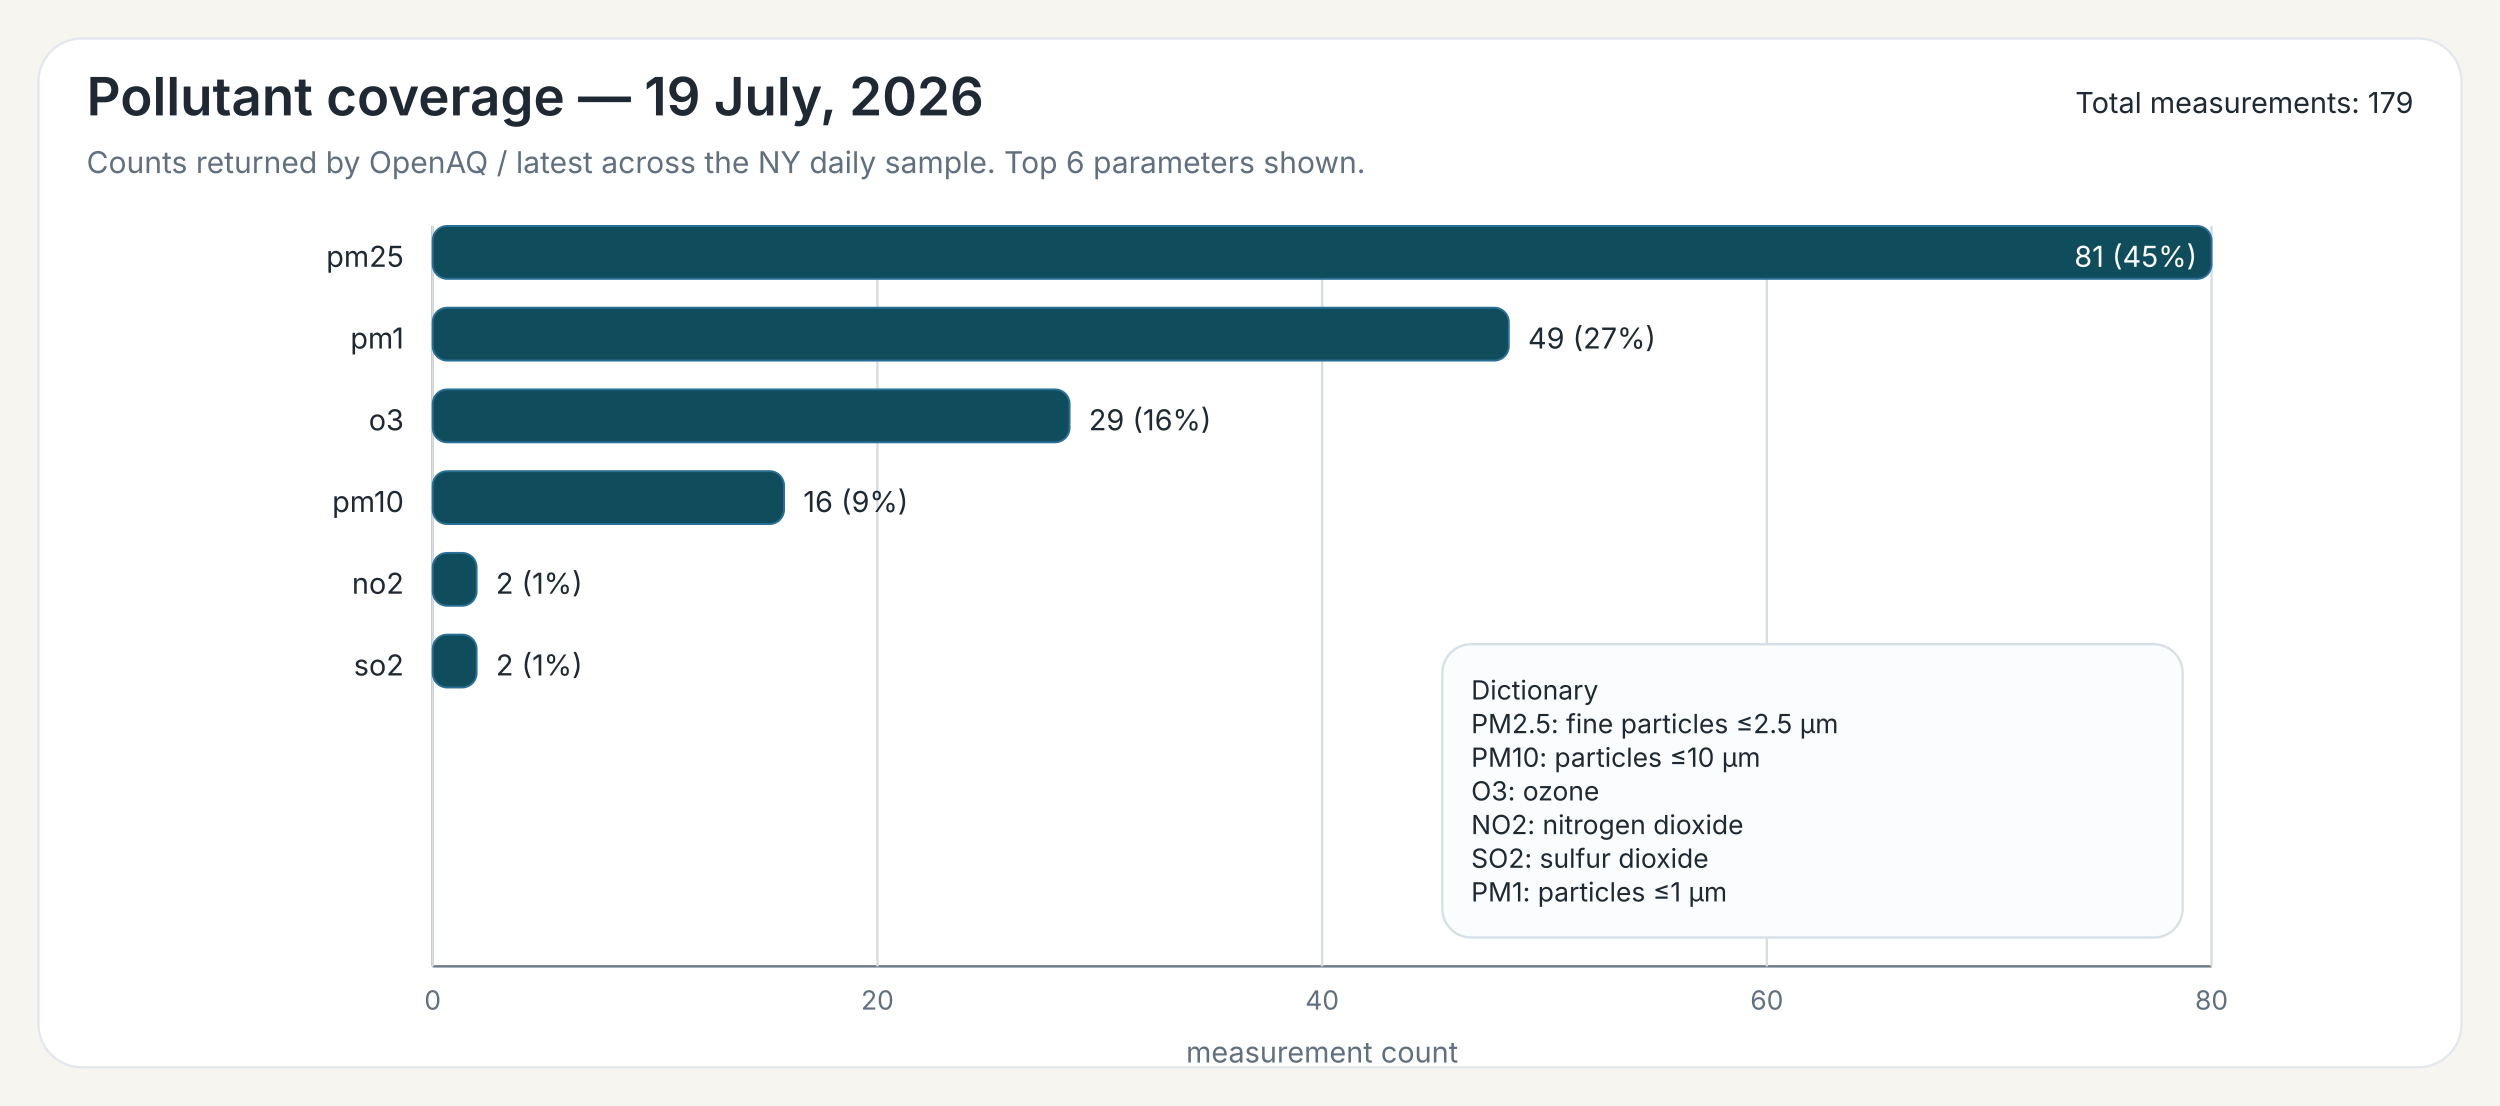
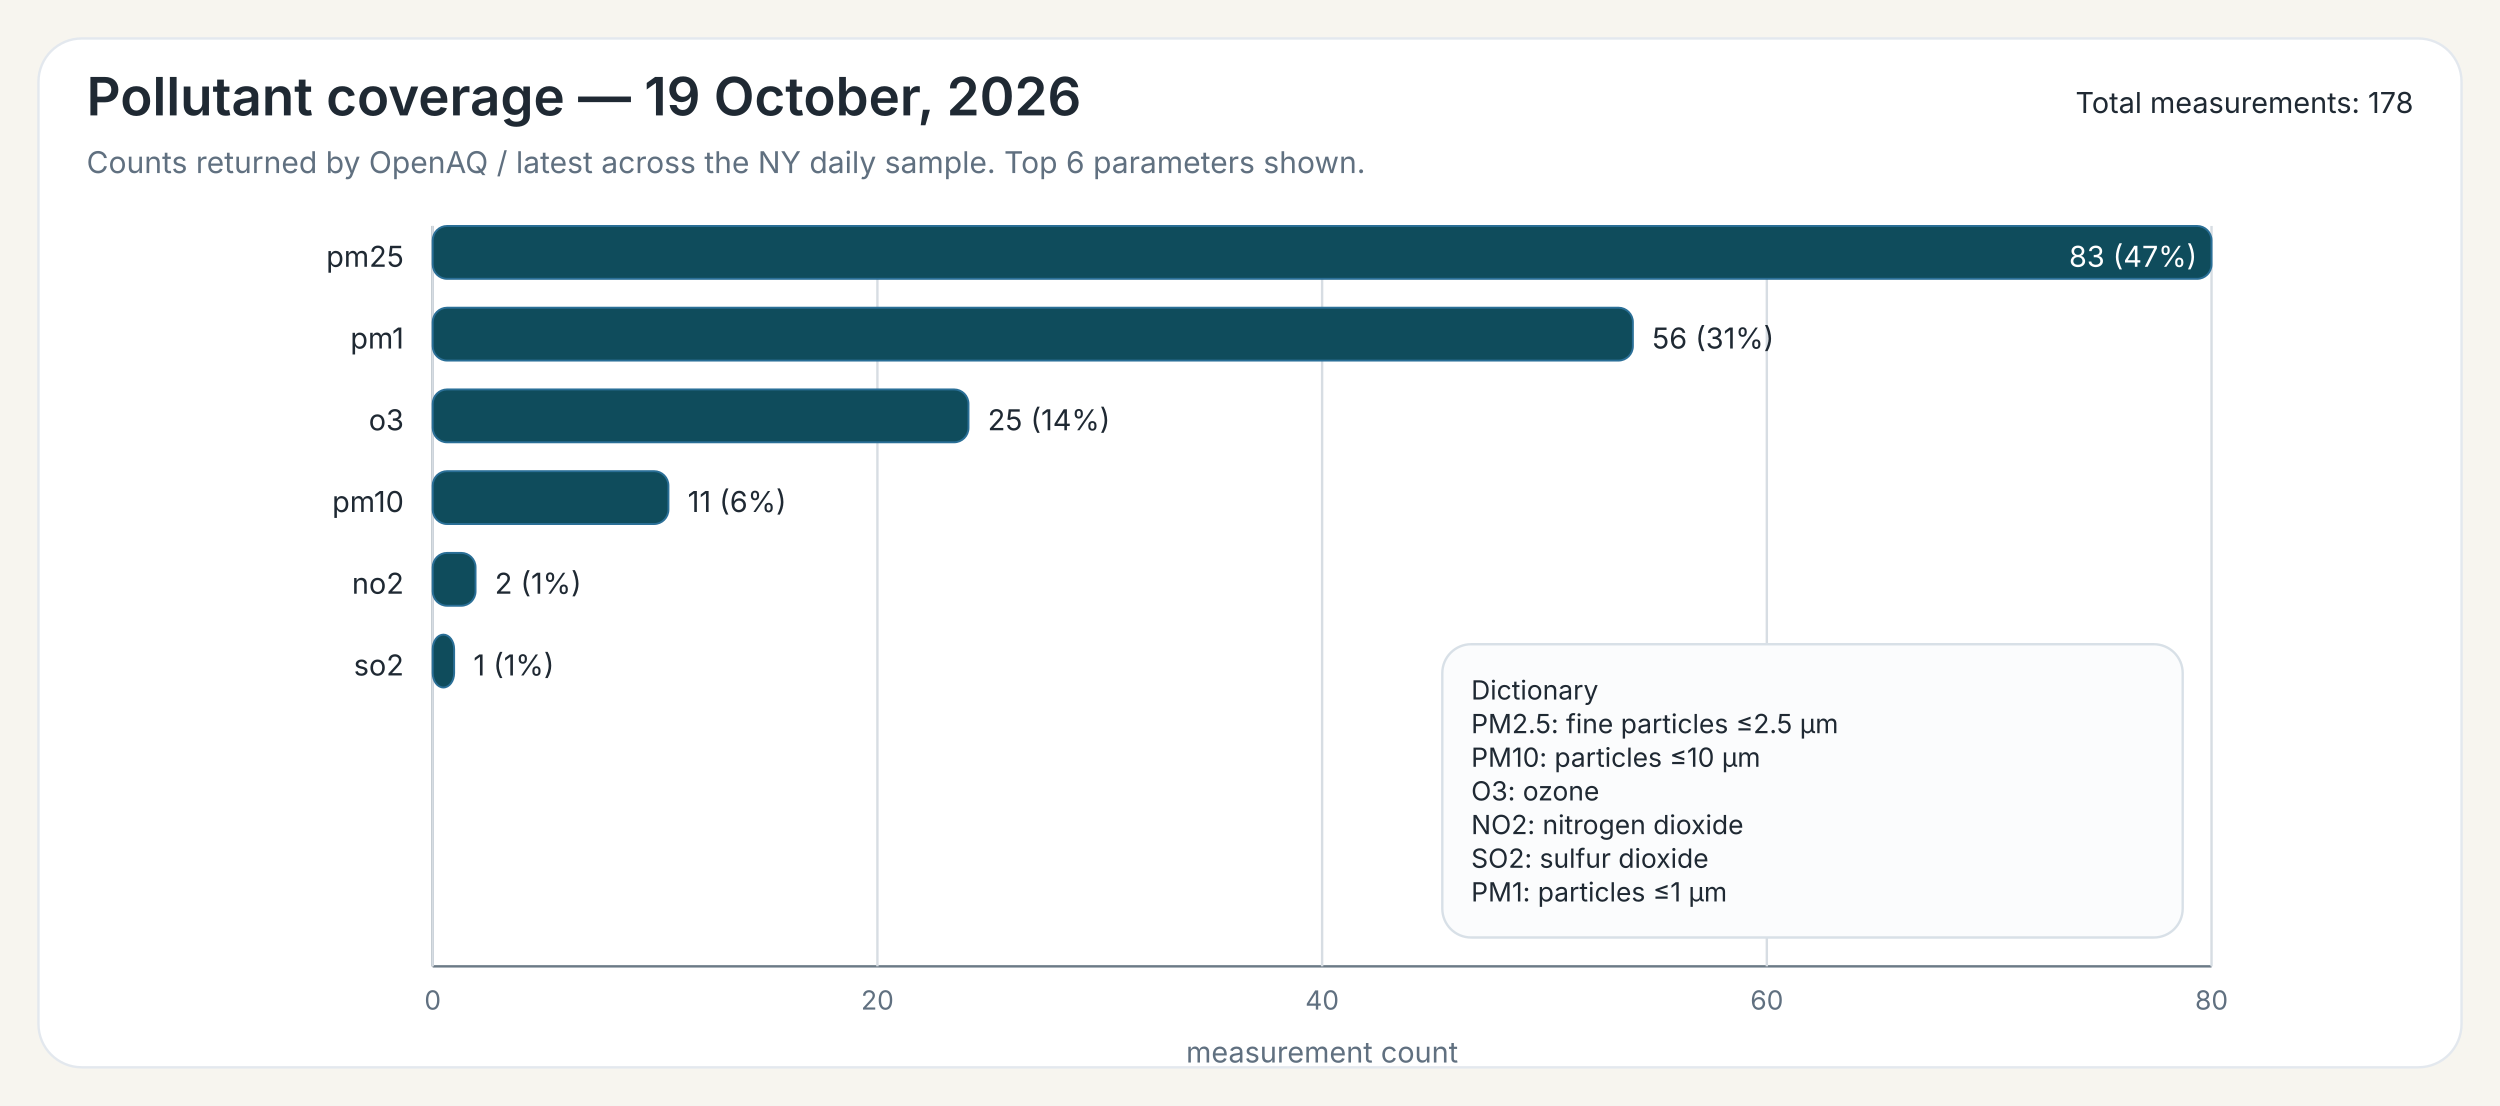
<svg xmlns="http://www.w3.org/2000/svg" width="1040" height="460">
  <rect x="0" y="0" width="1040" height="460" fill="#F7F5EF" />
  <rect x="16" y="16" width="1008" height="428" rx="18" ry="18" fill="#FFFFFF" stroke="#E3E8EE" stroke-width="1" />
-   <text x="36" y="48" font-family="Public Sans, Inter, Aptos, Segoe UI, Arial, sans-serif" font-size="22" font-weight="600" fill="#1F2933">Pollutant coverage — 19 July, 2026</text>
+   <text x="36" y="48" font-family="Public Sans, Inter, Aptos, Segoe UI, Arial, sans-serif" font-size="22" font-weight="600" fill="#1F2933">Pollutant coverage — 19 October, 2026</text>
  <text x="36" y="72" font-family="Public Sans, Inter, Aptos, Segoe UI, Arial, sans-serif" font-size="12.5" font-weight="400" fill="#607080">Counts returned by OpenAQ / latest across the NY daily sample. Top 6 parameters shown.</text>
-   <text x="1004" y="47" font-family="Public Sans, Inter, Aptos, Segoe UI, Arial, sans-serif" font-size="12" text-anchor="end" fill="#1F2933">Total measurements: 179</text>
+   <text x="1004" y="47" font-family="Public Sans, Inter, Aptos, Segoe UI, Arial, sans-serif" font-size="12" text-anchor="end" fill="#1F2933">Total measurements: 178</text>
  <line x1="180" y1="94" x2="180" y2="402" stroke="#6B7A86" stroke-width="1" />
  <line x1="180" y1="402" x2="920" y2="402" stroke="#6B7A86" stroke-width="1" />
  <line x1="180.00" y1="94" x2="180.00" y2="402" stroke="#D7DDE3" stroke-width="1" />
  <text x="180.00" y="420" font-family="Inter, Aptos, Segoe UI, Arial, sans-serif" font-size="11" text-anchor="middle" fill="#607080">0</text>
  <line x1="365.00" y1="94" x2="365.00" y2="402" stroke="#D7DDE3" stroke-width="1" />
  <text x="365.00" y="420" font-family="Inter, Aptos, Segoe UI, Arial, sans-serif" font-size="11" text-anchor="middle" fill="#607080">20</text>
  <line x1="550.00" y1="94" x2="550.00" y2="402" stroke="#D7DDE3" stroke-width="1" />
  <text x="550.00" y="420" font-family="Inter, Aptos, Segoe UI, Arial, sans-serif" font-size="11" text-anchor="middle" fill="#607080">40</text>
  <line x1="735.00" y1="94" x2="735.00" y2="402" stroke="#D7DDE3" stroke-width="1" />
  <text x="735.00" y="420" font-family="Inter, Aptos, Segoe UI, Arial, sans-serif" font-size="11" text-anchor="middle" fill="#607080">60</text>
  <line x1="920.00" y1="94" x2="920.00" y2="402" stroke="#D7DDE3" stroke-width="1" />
  <text x="920.00" y="420" font-family="Inter, Aptos, Segoe UI, Arial, sans-serif" font-size="11" text-anchor="middle" fill="#607080">80</text>
  <text x="550.00" y="442" font-family="Inter, Aptos, Segoe UI, Arial, sans-serif" font-size="12" text-anchor="middle" fill="#607080">measurement count</text>
  <text x="168" y="111" font-family="Inter, Aptos, Segoe UI, Arial, sans-serif" font-size="12" text-anchor="end" fill="#1F2933">pm25</text>
  <rect x="180" y="94" width="740.00" height="22" rx="6" ry="6" fill="#0F4C5C" stroke="#2A6F97" stroke-width="0.8" />
-   <text x="914.00" y="111" font-family="Inter, Aptos, Segoe UI, Arial, sans-serif" font-size="12" fill="white" text-anchor="end">81 (45%)</text>
+   <text x="914.00" y="111" font-family="Inter, Aptos, Segoe UI, Arial, sans-serif" font-size="12" fill="white" text-anchor="end">83 (47%)</text>
  <text x="168" y="145" font-family="Inter, Aptos, Segoe UI, Arial, sans-serif" font-size="12" text-anchor="end" fill="#1F2933">pm1</text>
-   <rect x="180" y="128" width="447.65" height="22" rx="6" ry="6" fill="#0F4C5C" stroke="#2A6F97" stroke-width="0.8" />
-   <text x="635.65" y="145" font-family="Inter, Aptos, Segoe UI, Arial, sans-serif" font-size="12" fill="#1F2933">49 (27%)</text>
+   <rect x="180" y="128" width="499.28" height="22" rx="6" ry="6" fill="#0F4C5C" stroke="#2A6F97" stroke-width="0.8" />
+   <text x="687.28" y="145" font-family="Inter, Aptos, Segoe UI, Arial, sans-serif" font-size="12" fill="#1F2933">56 (31%)</text>
  <text x="168" y="179" font-family="Inter, Aptos, Segoe UI, Arial, sans-serif" font-size="12" text-anchor="end" fill="#1F2933">o3</text>
-   <rect x="180" y="162" width="264.94" height="22" rx="6" ry="6" fill="#0F4C5C" stroke="#2A6F97" stroke-width="0.8" />
-   <text x="452.94" y="179" font-family="Inter, Aptos, Segoe UI, Arial, sans-serif" font-size="12" fill="#1F2933">29 (16%)</text>
+   <rect x="180" y="162" width="222.89" height="22" rx="6" ry="6" fill="#0F4C5C" stroke="#2A6F97" stroke-width="0.8" />
+   <text x="410.89" y="179" font-family="Inter, Aptos, Segoe UI, Arial, sans-serif" font-size="12" fill="#1F2933">25 (14%)</text>
  <text x="168" y="213" font-family="Inter, Aptos, Segoe UI, Arial, sans-serif" font-size="12" text-anchor="end" fill="#1F2933">pm10</text>
-   <rect x="180" y="196" width="146.17" height="22" rx="6" ry="6" fill="#0F4C5C" stroke="#2A6F97" stroke-width="0.8" />
-   <text x="334.17" y="213" font-family="Inter, Aptos, Segoe UI, Arial, sans-serif" font-size="12" fill="#1F2933">16 (9%)</text>
+   <rect x="180" y="196" width="98.07" height="22" rx="6" ry="6" fill="#0F4C5C" stroke="#2A6F97" stroke-width="0.8" />
+   <text x="286.07" y="213" font-family="Inter, Aptos, Segoe UI, Arial, sans-serif" font-size="12" fill="#1F2933">11 (6%)</text>
  <text x="168" y="247" font-family="Inter, Aptos, Segoe UI, Arial, sans-serif" font-size="12" text-anchor="end" fill="#1F2933">no2</text>
-   <rect x="180" y="230" width="18.27" height="22" rx="6" ry="6" fill="#0F4C5C" stroke="#2A6F97" stroke-width="0.8" />
-   <text x="206.27" y="247" font-family="Inter, Aptos, Segoe UI, Arial, sans-serif" font-size="12" fill="#1F2933">2 (1%)</text>
+   <rect x="180" y="230" width="17.83" height="22" rx="6" ry="6" fill="#0F4C5C" stroke="#2A6F97" stroke-width="0.8" />
+   <text x="205.83" y="247" font-family="Inter, Aptos, Segoe UI, Arial, sans-serif" font-size="12" fill="#1F2933">2 (1%)</text>
  <text x="168" y="281" font-family="Inter, Aptos, Segoe UI, Arial, sans-serif" font-size="12" text-anchor="end" fill="#1F2933">so2</text>
-   <rect x="180" y="264" width="18.27" height="22" rx="6" ry="6" fill="#0F4C5C" stroke="#2A6F97" stroke-width="0.8" />
-   <text x="206.27" y="281" font-family="Inter, Aptos, Segoe UI, Arial, sans-serif" font-size="12" fill="#1F2933">2 (1%)</text>
+   <rect x="180" y="264" width="8.92" height="22" rx="6" ry="6" fill="#0F4C5C" stroke="#2A6F97" stroke-width="0.8" />
+   <text x="196.92" y="281" font-family="Inter, Aptos, Segoe UI, Arial, sans-serif" font-size="12" fill="#1F2933">1 (1%)</text>
  <rect x="600.00" y="268.00" width="308" height="122" rx="12" ry="12" fill="#FBFCFD" stroke="#D8E0E7" stroke-width="1" />
  <text x="612.00" y="291.00" font-family="Inter, Aptos, Segoe UI, Arial, sans-serif" font-size="11" fill="#1F2933">Dictionary</text>
  <text x="612.00" y="305.00" font-family="Inter, Aptos, Segoe UI, Arial, sans-serif" font-size="11" fill="#1F2933">PM2.5: fine particles ≤2.5 µm</text>
  <text x="612.00" y="319.00" font-family="Inter, Aptos, Segoe UI, Arial, sans-serif" font-size="11" fill="#1F2933">PM10: particles ≤10 µm</text>
  <text x="612.00" y="333.00" font-family="Inter, Aptos, Segoe UI, Arial, sans-serif" font-size="11" fill="#1F2933">O3: ozone</text>
  <text x="612.00" y="347.00" font-family="Inter, Aptos, Segoe UI, Arial, sans-serif" font-size="11" fill="#1F2933">NO2: nitrogen dioxide</text>
  <text x="612.00" y="361.00" font-family="Inter, Aptos, Segoe UI, Arial, sans-serif" font-size="11" fill="#1F2933">SO2: sulfur dioxide</text>
  <text x="612.00" y="375.00" font-family="Inter, Aptos, Segoe UI, Arial, sans-serif" font-size="11" fill="#1F2933">PM1: particles ≤1 µm</text>
</svg>
